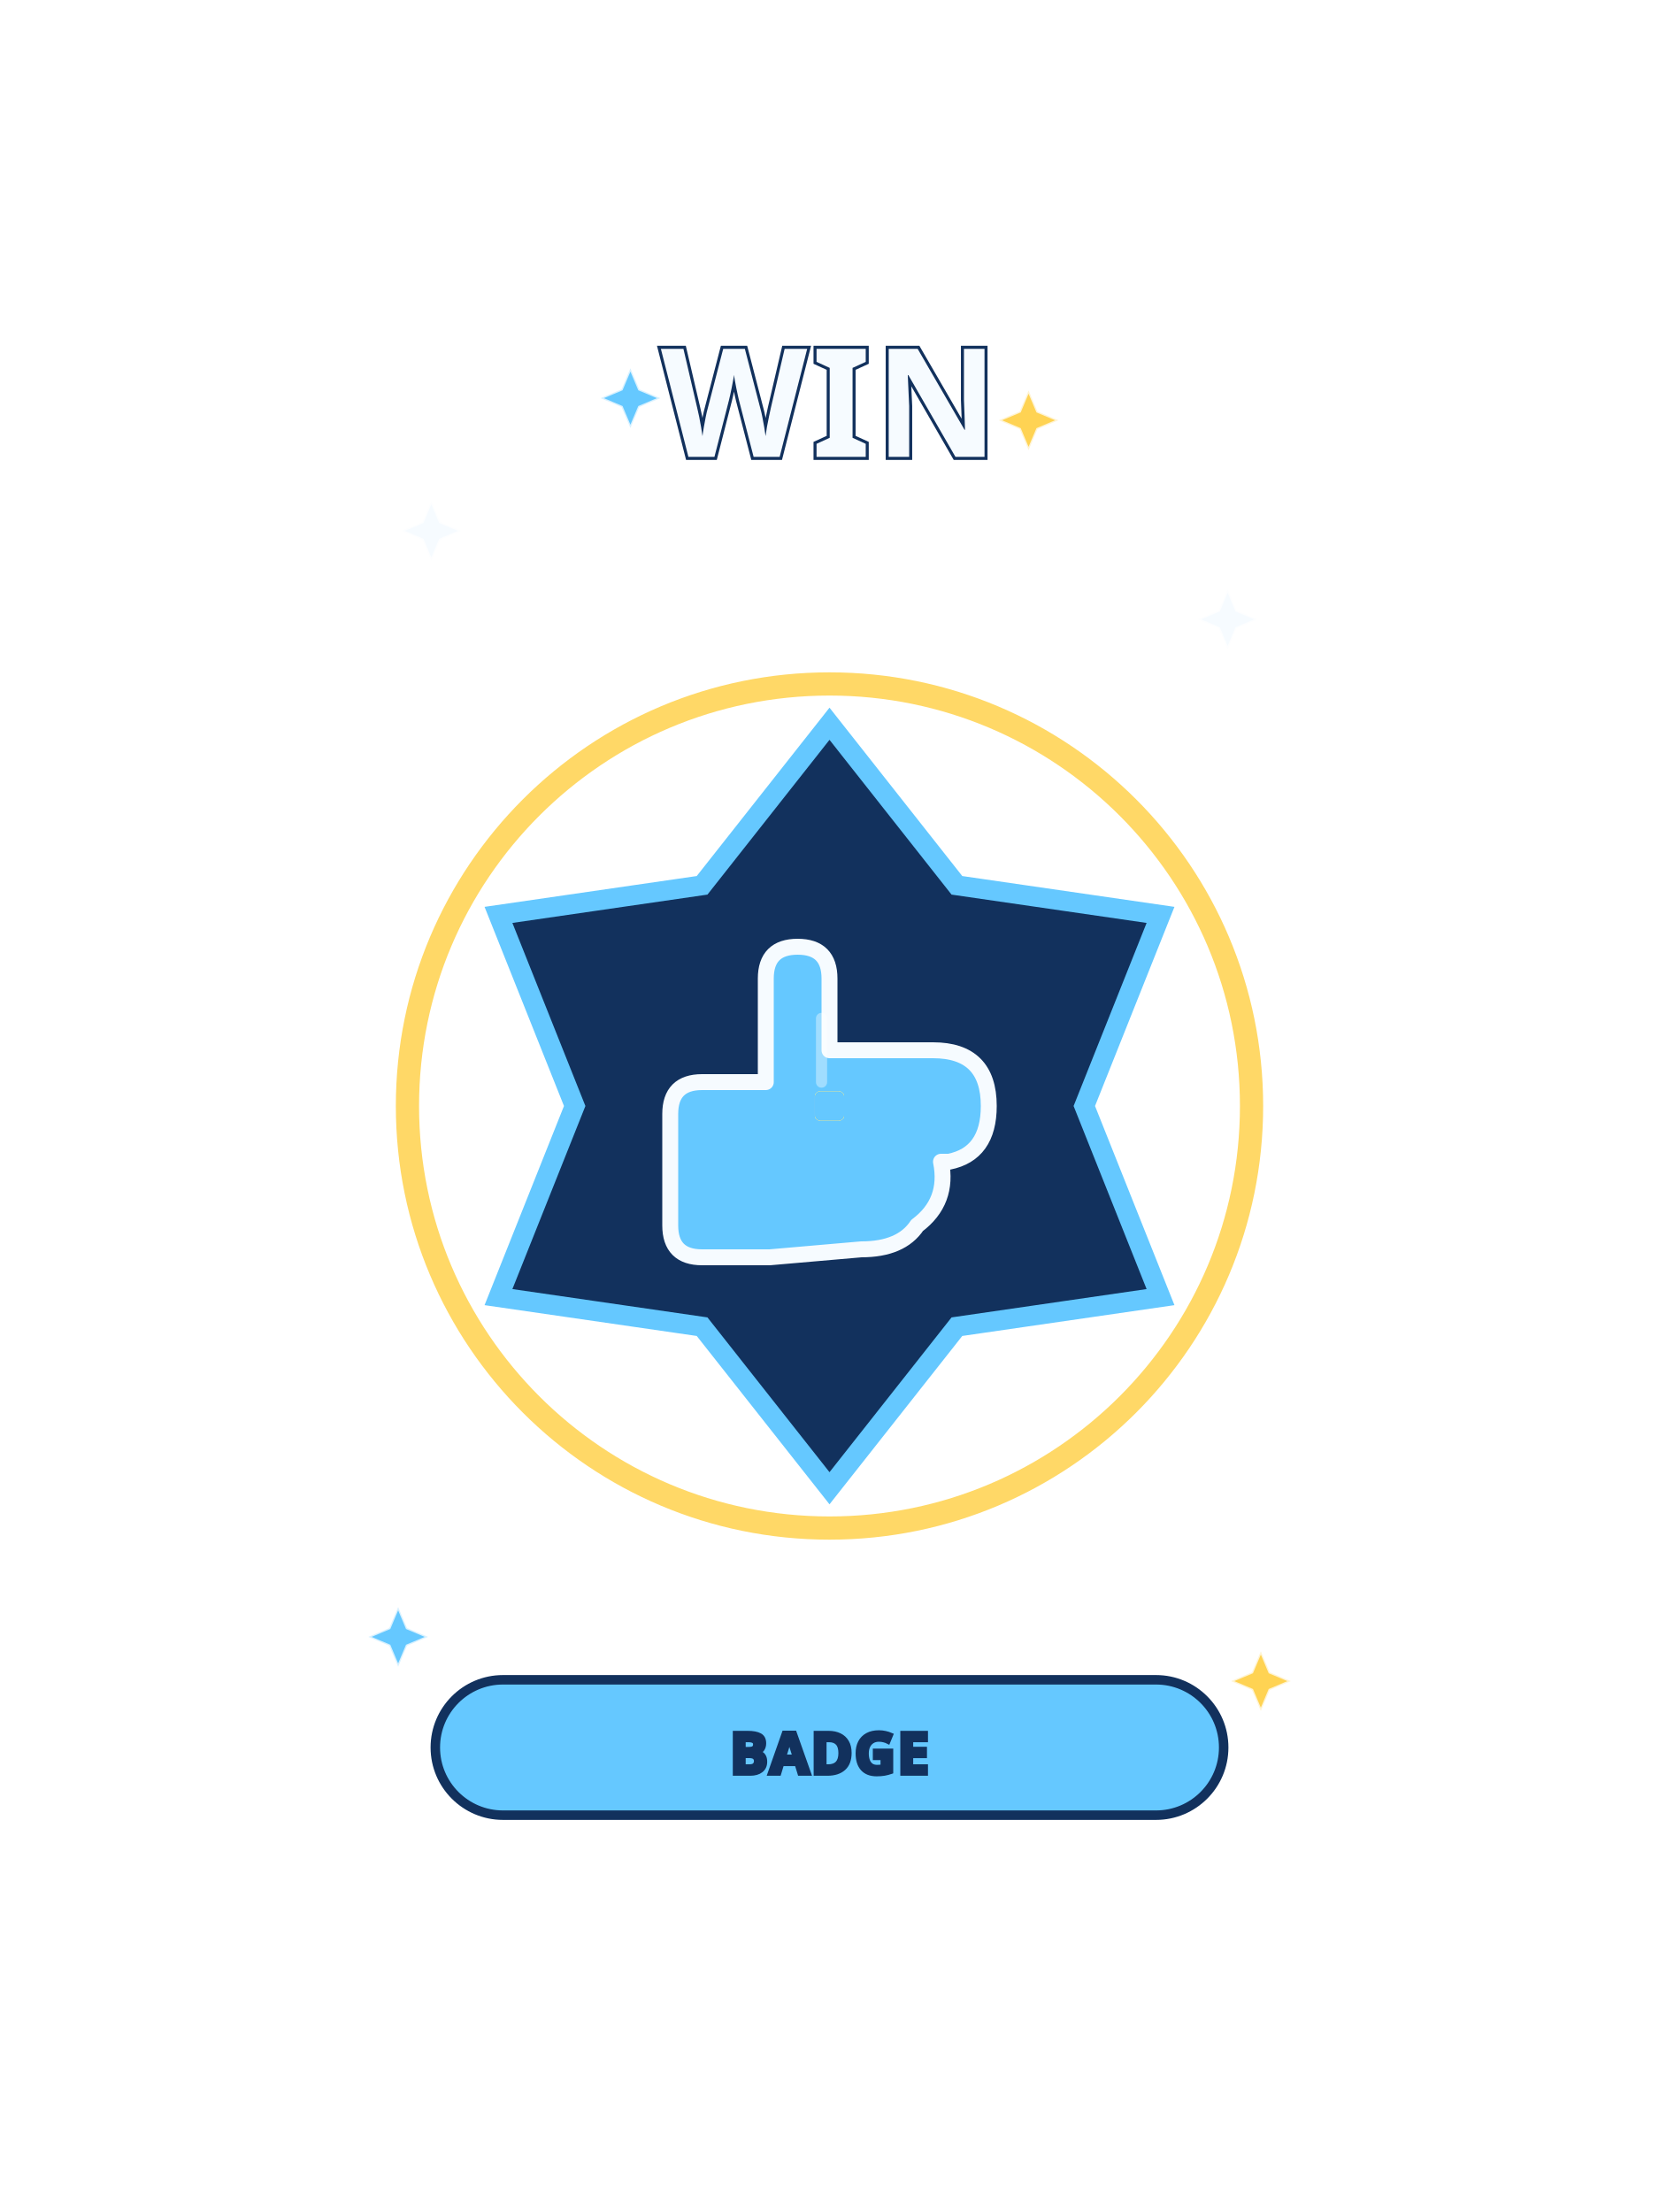
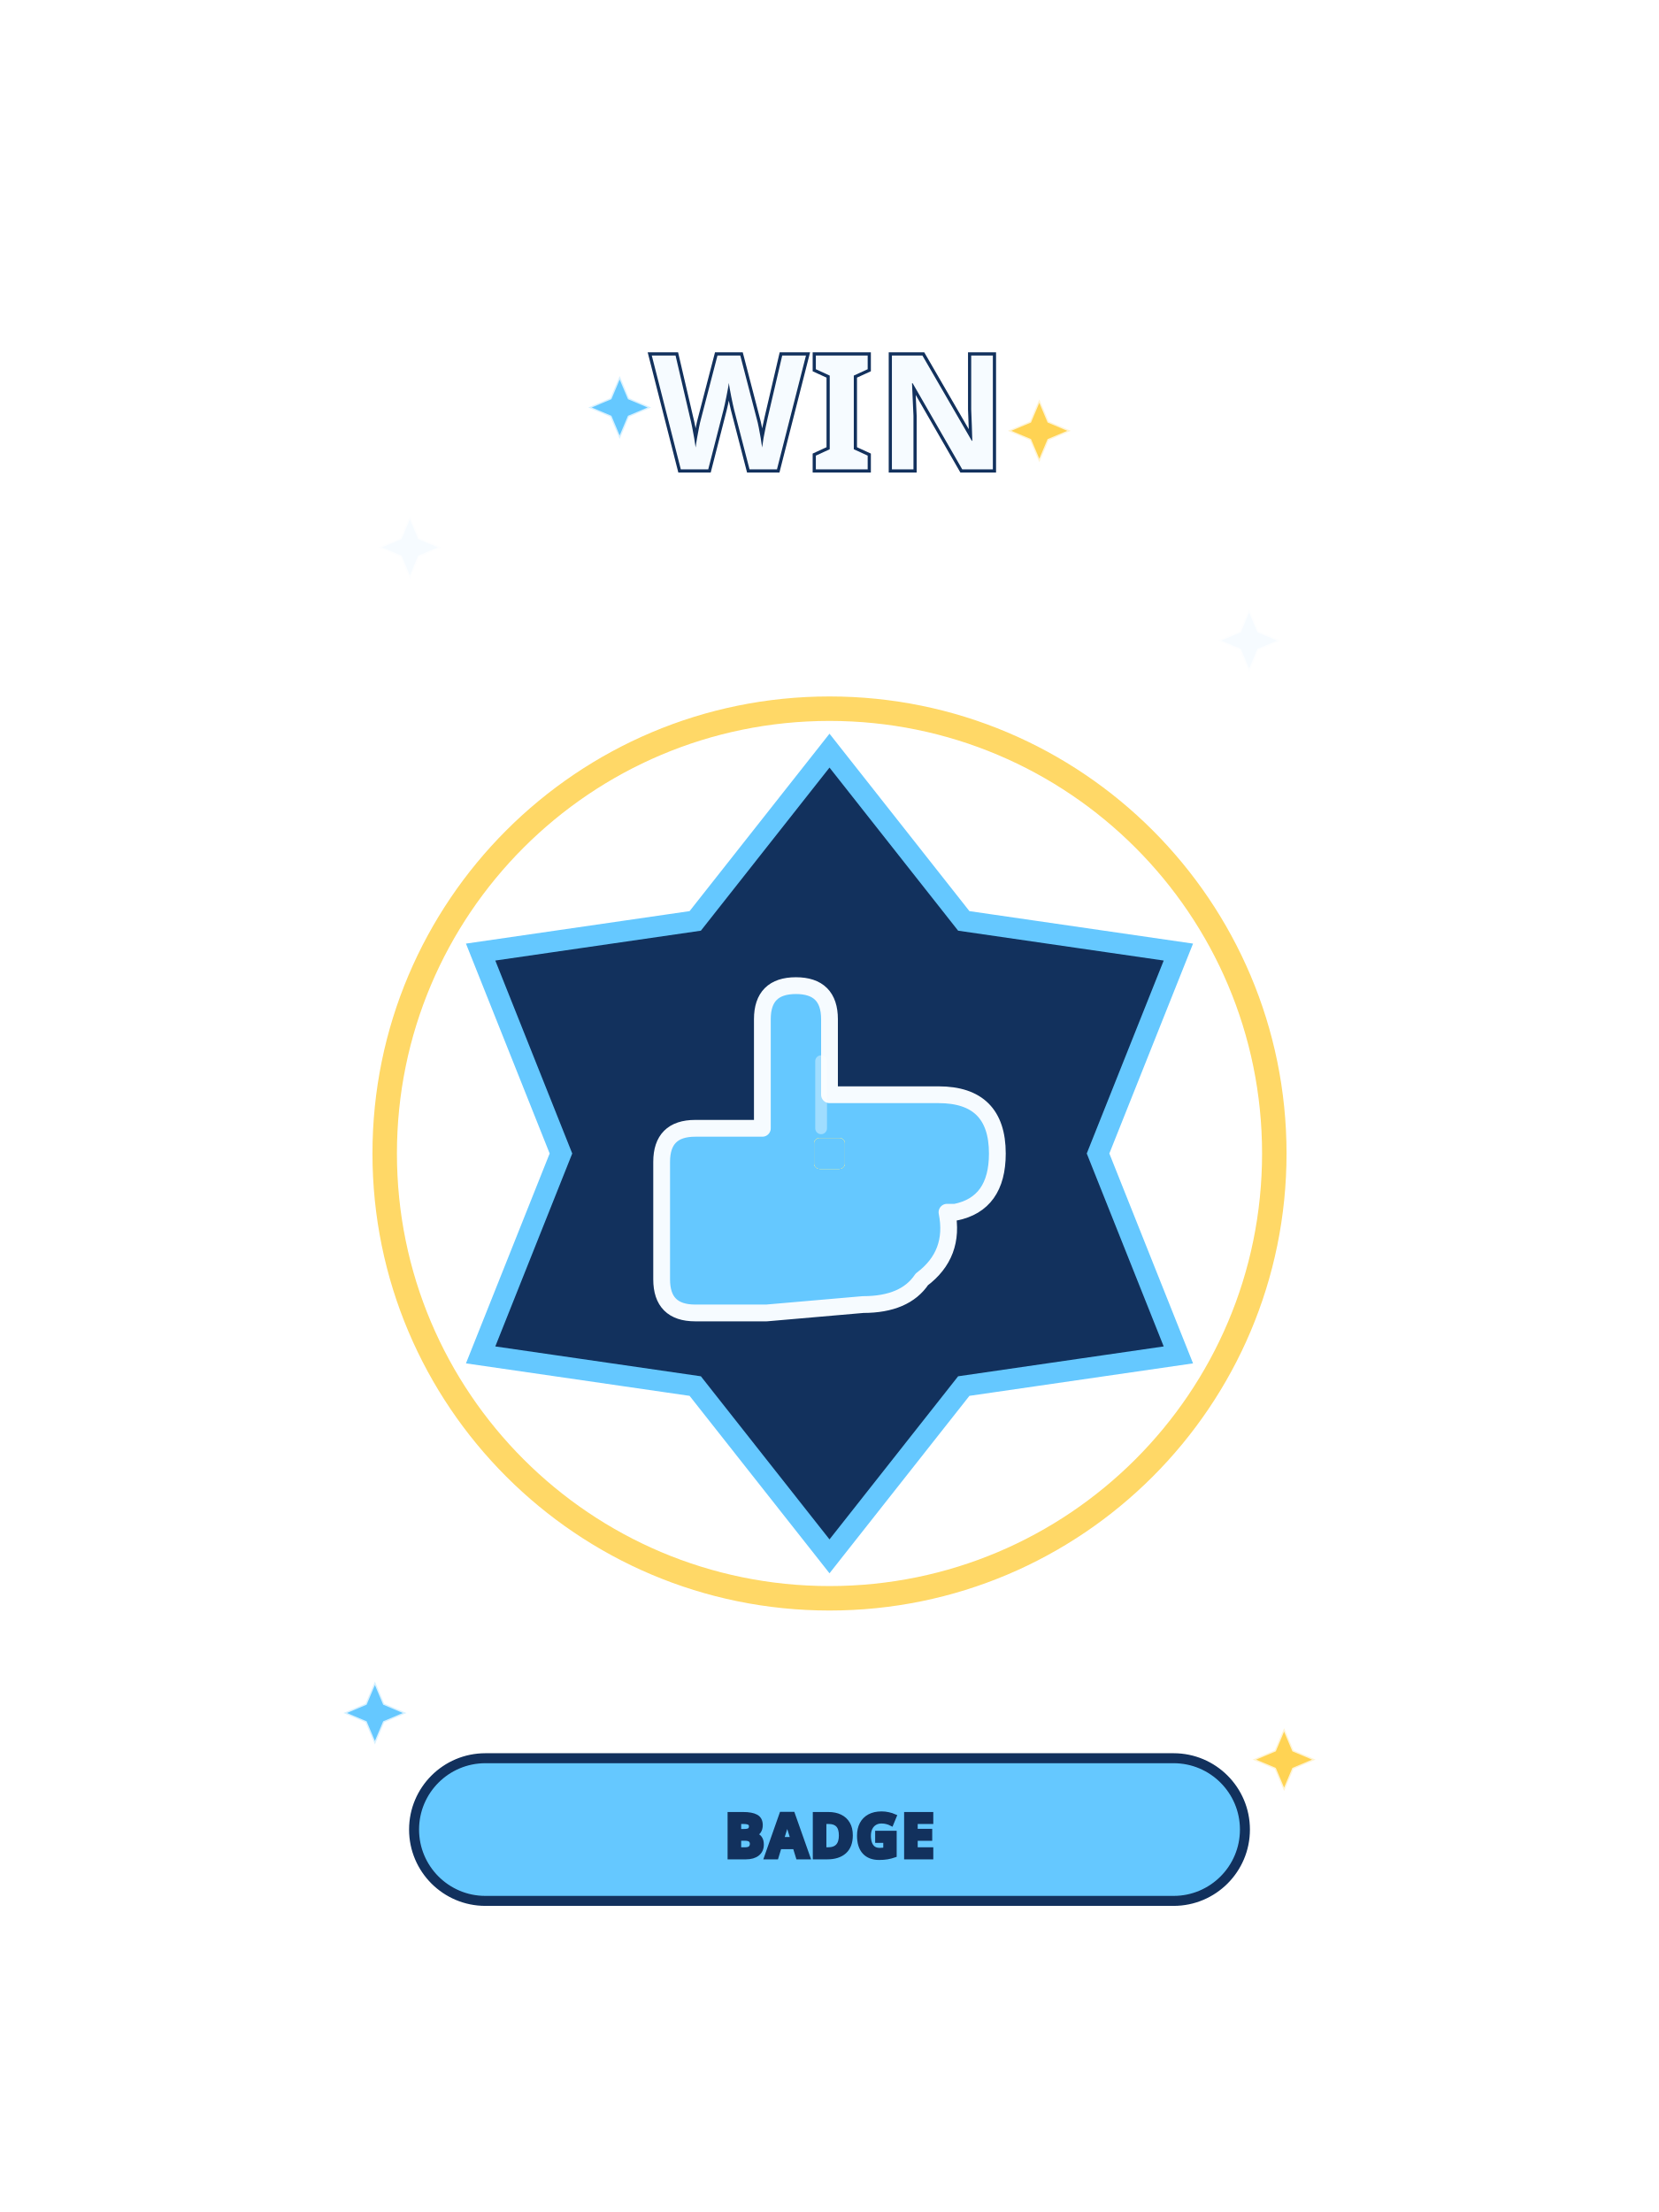
<svg xmlns="http://www.w3.org/2000/svg" width="768" height="1024" viewBox="0 0 768 1024" preserveAspectRatio="xMidYMid meet" data-wink-name="Thumbs Up Win Badge" data-wink-category="Thumbs Up" data-wink-duration="2900ms" aria-label="Thumbs Up Win Badge">
  <style>
  text {
    font-family: 'Trebuchet MS', 'Segoe UI', sans-serif;
    paint-order: stroke fill;
  }

  @keyframes wink-enter-pop {
    0%, 100% {
      opacity: 0;
      transform: translate(var(--from-x, 0px), var(--from-y, 32px)) scale(0.32) rotate(var(--from-r, -14deg));
    }
    14% { opacity: 1; }
    32% { opacity: 1; transform: translate(0px, 0px) scale(1.08) rotate(0deg); }
    64% { opacity: 1; transform: translate(0px, 0px) scale(1) rotate(0deg); }
    88% { opacity: 1; }
  }

  @keyframes wink-enter-rise {
    0%, 100% { opacity: 0; transform: translate(0px, 120px) scale(0.4); }
    18% { opacity: 1; }
    34% { opacity: 1; transform: translate(0px, -10px) scale(1.05); }
    50%, 84% { opacity: 1; transform: translate(0px, 0px) scale(1); }
  }

  @keyframes wink-enter-spin {
    0%, 100% { opacity: 0; transform: rotate(-220deg) scale(0.2); }
    18% { opacity: 1; }
    36% { opacity: 1; transform: rotate(12deg) scale(1.08); }
    54%, 86% { opacity: 1; transform: rotate(0deg) scale(1); }
  }

  @keyframes wink-hover-bob {
    0%, 100% { transform: translateY(0px) rotate(-1deg); }
    50% { transform: translateY(-14px) rotate(1.4deg); }
  }

  @keyframes wink-hover-sway {
    0%, 100% { transform: rotate(-3deg) translateY(0px); }
    50% { transform: rotate(3deg) translateY(-8px); }
+   }
+ 
+   @keyframes wink-featured-pop {
+     0%, 100% { opacity: 1; transform: translateY(0px) scale(0.78) rotate(-6deg); }
+     12% { opacity: 1; transform: translateY(-26px) scale(1.3) rotate(4deg); }
+     22% { opacity: 1; transform: translateY(10px) scale(0.95) rotate(-2deg); }
+     34%, 76% { opacity: 1; transform: translateY(0px) scale(1) rotate(0deg); }
+     88% { opacity: 1; transform: translateY(-8px) scale(1.06) rotate(0deg); }
+   }
+ 
+   @keyframes wink-featured-burst {
+     0%, 40%, 100% { opacity: 0; transform: scale(0.38); }
+     48% { opacity: 0.95; transform: scale(0.92); }
+     60% { opacity: 0.42; transform: scale(1.18); }
+     72% { opacity: 0; transform: scale(1.34); }
  }

  @keyframes wink-pulse {
    0%, 100% { transform: scale(0.96); opacity: 0.65; }
    50% { transform: scale(1.08); opacity: 1; }
  }

  @keyframes wink-impact-ring {
    0%, 46%, 100% { opacity: 0; transform: scale(0.24); }
    58% { opacity: 0.95; transform: scale(1); }
    82% { opacity: 0; transform: scale(1.38); }
  }

  @keyframes wink-burst-sprite {
    0%, 100% {
      opacity: 0;
      transform: translate(0px, 0px) scale(0.18) rotate(var(--r0, 0deg));
    }
    18% { opacity: 1; }
    60% {
      opacity: 1;
      transform: translate(var(--tx, 0px), var(--ty, 0px)) scale(1) rotate(var(--r1, 180deg));
    }
    82% {
      opacity: 1;
      transform: translate(var(--tx, 0px), var(--ty, 0px)) scale(0.92) rotate(var(--r2, 320deg));
    }
  }

  @keyframes wink-fall {
    0%, 100% {
      opacity: 0;
      transform: translate(0px, -120px) rotate(var(--r0, 0deg)) scale(0.55);
    }
    14% { opacity: 1; }
    84% { opacity: 1; }
    100% {
      opacity: 0;
      transform: translate(var(--tx, 0px), var(--ty, 620px)) rotate(var(--r1, 220deg)) scale(1);
    }
  }

  @keyframes wink-twinkle {
    0%, 100% { opacity: 0; transform: scale(0.2) rotate(0deg); }
    50% { opacity: 1; transform: scale(1) rotate(12deg); }
  }

  @keyframes wink-finale {
    0%, 54%, 100% { opacity: 0; transform: scale(0.4); }
    64% { opacity: 1; transform: scale(1.1); }
    84% { opacity: 1; transform: scale(1); }
  }

  @keyframes wink-flame {
    0%, 100% { transform: scaleY(0.82) rotate(-3deg); opacity: 0.78; }
    50% { transform: scaleY(1.12) rotate(3deg); opacity: 1; }
  }

  @keyframes wink-draw-path {
    0%, 100% {
      opacity: 0;
      stroke-dashoffset: var(--dash, 900);
    }
    16% { opacity: 1; }
    42%, 82% {
      opacity: 1;
      stroke-dashoffset: 0;
    }
  }

  @keyframes wink-count-step {
    0%, 100% { opacity: 0; transform: scale(0.28); }
    9% { opacity: 1; transform: scale(1.08); }
    18% { opacity: 1; transform: scale(1); }
    26% { opacity: 0; transform: scale(1.18); }
  }

  @keyframes fw-ambient-twinkle {
    0%, 100% {
      opacity: 0;
      transform: scale(0.24) rotate(0deg);
    }
    50% {
      opacity: 1;
      transform: scale(1) rotate(16deg);
    }
  }

  .fw-outline {
    fill: none;
    stroke-linecap: round;
    stroke-linejoin: round;
    stroke-dasharray: var(--dash-len, 1800);
    stroke-dashoffset: var(--dash-len, 1800);
    vector-effect: non-scaling-stroke;
  }

  .fw-dot-outline {
    fill: none;
    stroke-linecap: round;
    stroke-linejoin: round;
    stroke-dasharray: 1 20;
    vector-effect: non-scaling-stroke;
  }

  
    @keyframes fw-trail-a {
      0%, 8%,
      100% {
        opacity: 0;
        stroke-dashoffset: var(--trail-len, 900);
      }
      12% { opacity: 0.12; }
      29% {
        opacity: 0.94;
        stroke-dashoffset: 0;
      }
      33% {
        opacity: 0;
        stroke-dashoffset: 0;
      }
    }

    @keyframes fw-head-a {
      0%, 9%,
      100% {
        opacity: 0;
        transform: translate(0px, 0px) scale(0.18);
      }
      12% { opacity: 1; }
      29% {
        opacity: 1;
        transform: translate(var(--dx, 0px), var(--dy, 0px)) scale(1);
      }
      32% {
        opacity: 0;
        transform: translate(var(--dx, 0px), var(--dy, 0px)) scale(0.42);
      }
    }

    @keyframes fw-pause-a {
      0%, 24%,
      100% {
        opacity: 0;
        transform: scale(0.18);
      }
      28% {
        opacity: 1;
        transform: scale(0.34);
      }
      33% {
        opacity: 0;
        transform: scale(0.62);
      }
    }

    @keyframes fw-window-a {
      0%, 22%,
      100% { opacity: 0; }
      30%,
      42% { opacity: 1; }
      47% { opacity: 0; }
    }

    @keyframes fw-particle-a {
      0%, 22%,
      100% {
        opacity: 0;
        transform: translate(0px, 0px) scale(0.14);
      }
      30% {
        opacity: 1;
        transform: translate(calc(var(--tx, 0px) * 0.24), calc(var(--ty, 0px) * 0.24)) scale(0.5);
      }
      38%,
      42% {
        opacity: 1;
        transform: translate(var(--tx, 0px), var(--ty, 0px)) scale(1);
      }
      47% {
        opacity: 0;
        transform: translate(var(--tx, 0px), var(--ty, 0px)) scale(0.72);
      }
    }

    @keyframes fw-outline-a {
      0%, 22%,
      100% {
        opacity: 0;
        stroke-dashoffset: var(--dash-len, 1800);
      }
      38%,
      42% {
        opacity: 1;
        stroke-dashoffset: 0;
      }
      47% {
        opacity: 0;
        stroke-dashoffset: 0;
      }
    }

    @keyframes fw-burst-a {
      0%, 25%,
      100% {
        opacity: 0;
        transform: scale(0.16);
      }
      26% {
        opacity: 1;
        transform: scale(0.26);
      }
      38% {
        opacity: 1;
        transform: scale(1);
      }
      38% {
        opacity: 0.22;
        transform: scale(1.08);
      }
      47% {
        opacity: 0;
        transform: scale(1.18);
      }
    }

    @keyframes fw-core-a {
      0%, 29%,
      100% {
        opacity: 0;
        transform: scale(0.22);
      }
      38%,
      42% {
        opacity: 0.94;
        transform: scale(1);
      }
      47% {
        opacity: 0;
        transform: scale(1.2);
      }
    }

    @keyframes fw-sparkle-a {
      0%, 34%,
      100% {
        opacity: 0;
        transform: scale(0.24);
      }
      42%,
      42% {
        opacity: 1;
        transform: scale(1);
      }
      47% {
        opacity: 0;
        transform: scale(1.26);
      }
    }
  

    @keyframes fw-trail-b {
      0%, 24%,
      100% {
        opacity: 0;
        stroke-dashoffset: var(--trail-len, 900);
      }
      28% { opacity: 0.12; }
      45% {
        opacity: 0.94;
        stroke-dashoffset: 0;
      }
      49% {
        opacity: 0;
        stroke-dashoffset: 0;
      }
    }

    @keyframes fw-head-b {
      0%, 25%,
      100% {
        opacity: 0;
        transform: translate(0px, 0px) scale(0.18);
      }
      28% { opacity: 1; }
      45% {
        opacity: 1;
        transform: translate(var(--dx, 0px), var(--dy, 0px)) scale(1);
      }
      48% {
        opacity: 0;
        transform: translate(var(--dx, 0px), var(--dy, 0px)) scale(0.42);
      }
    }

    @keyframes fw-pause-b {
      0%, 40%,
      100% {
        opacity: 0;
        transform: scale(0.18);
      }
      44% {
        opacity: 1;
        transform: scale(0.34);
      }
      49% {
        opacity: 0;
        transform: scale(0.62);
      }
    }

    @keyframes fw-window-b {
      0%, 38%,
      100% { opacity: 0; }
      46%,
      58% { opacity: 1; }
      63% { opacity: 0; }
    }

    @keyframes fw-particle-b {
      0%, 38%,
      100% {
        opacity: 0;
        transform: translate(0px, 0px) scale(0.14);
      }
      46% {
        opacity: 1;
        transform: translate(calc(var(--tx, 0px) * 0.24), calc(var(--ty, 0px) * 0.24)) scale(0.5);
      }
      54%,
      58% {
        opacity: 1;
        transform: translate(var(--tx, 0px), var(--ty, 0px)) scale(1);
      }
      63% {
        opacity: 0;
        transform: translate(var(--tx, 0px), var(--ty, 0px)) scale(0.72);
      }
    }

    @keyframes fw-outline-b {
      0%, 38%,
      100% {
        opacity: 0;
        stroke-dashoffset: var(--dash-len, 1800);
      }
      54%,
      58% {
        opacity: 1;
        stroke-dashoffset: 0;
      }
      63% {
        opacity: 0;
        stroke-dashoffset: 0;
      }
    }

    @keyframes fw-burst-b {
      0%, 41%,
      100% {
        opacity: 0;
        transform: scale(0.16);
      }
      42% {
        opacity: 1;
        transform: scale(0.26);
      }
      54% {
        opacity: 1;
        transform: scale(1);
      }
      54% {
        opacity: 0.22;
        transform: scale(1.08);
      }
      63% {
        opacity: 0;
        transform: scale(1.18);
      }
    }

    @keyframes fw-core-b {
      0%, 45%,
      100% {
        opacity: 0;
        transform: scale(0.22);
      }
      54%,
      58% {
        opacity: 0.94;
        transform: scale(1);
      }
      63% {
        opacity: 0;
        transform: scale(1.2);
      }
    }

    @keyframes fw-sparkle-b {
      0%, 50%,
      100% {
        opacity: 0;
        transform: scale(0.24);
      }
      58%,
      58% {
        opacity: 1;
        transform: scale(1);
      }
      63% {
        opacity: 0;
        transform: scale(1.26);
      }
    }
  

    @keyframes fw-trail-c {
      0%, 40%,
      100% {
        opacity: 0;
        stroke-dashoffset: var(--trail-len, 900);
      }
      44% { opacity: 0.12; }
      61% {
        opacity: 0.94;
        stroke-dashoffset: 0;
      }
      65% {
        opacity: 0;
        stroke-dashoffset: 0;
      }
    }

    @keyframes fw-head-c {
      0%, 41%,
      100% {
        opacity: 0;
        transform: translate(0px, 0px) scale(0.18);
      }
      44% { opacity: 1; }
      61% {
        opacity: 1;
        transform: translate(var(--dx, 0px), var(--dy, 0px)) scale(1);
      }
      64% {
        opacity: 0;
        transform: translate(var(--dx, 0px), var(--dy, 0px)) scale(0.42);
      }
    }

    @keyframes fw-pause-c {
      0%, 56%,
      100% {
        opacity: 0;
        transform: scale(0.18);
      }
      60% {
        opacity: 1;
        transform: scale(0.34);
      }
      65% {
        opacity: 0;
        transform: scale(0.62);
      }
    }

    @keyframes fw-window-c {
      0%, 54%,
      100% { opacity: 0; }
      62%,
      74% { opacity: 1; }
      79% { opacity: 0; }
    }

    @keyframes fw-particle-c {
      0%, 54%,
      100% {
        opacity: 0;
        transform: translate(0px, 0px) scale(0.14);
      }
      62% {
        opacity: 1;
        transform: translate(calc(var(--tx, 0px) * 0.24), calc(var(--ty, 0px) * 0.24)) scale(0.5);
      }
      70%,
      74% {
        opacity: 1;
        transform: translate(var(--tx, 0px), var(--ty, 0px)) scale(1);
      }
      79% {
        opacity: 0;
        transform: translate(var(--tx, 0px), var(--ty, 0px)) scale(0.72);
      }
    }

    @keyframes fw-outline-c {
      0%, 54%,
      100% {
        opacity: 0;
        stroke-dashoffset: var(--dash-len, 1800);
      }
      70%,
      74% {
        opacity: 1;
        stroke-dashoffset: 0;
      }
      79% {
        opacity: 0;
        stroke-dashoffset: 0;
      }
    }

    @keyframes fw-burst-c {
      0%, 57%,
      100% {
        opacity: 0;
        transform: scale(0.16);
      }
      58% {
        opacity: 1;
        transform: scale(0.26);
      }
      70% {
        opacity: 1;
        transform: scale(1);
      }
      70% {
        opacity: 0.22;
        transform: scale(1.08);
      }
      79% {
        opacity: 0;
        transform: scale(1.18);
      }
    }

    @keyframes fw-core-c {
      0%, 61%,
      100% {
        opacity: 0;
        transform: scale(0.22);
      }
      70%,
      74% {
        opacity: 0.94;
        transform: scale(1);
      }
      79% {
        opacity: 0;
        transform: scale(1.2);
      }
    }

    @keyframes fw-sparkle-c {
      0%, 66%,
      100% {
        opacity: 0;
        transform: scale(0.24);
      }
      74%,
      74% {
        opacity: 1;
        transform: scale(1);
      }
      79% {
        opacity: 0;
        transform: scale(1.26);
      }
    }
  

    @keyframes fw-trail-d {
      0%, 56%,
      100% {
        opacity: 0;
        stroke-dashoffset: var(--trail-len, 900);
      }
      60% { opacity: 0.12; }
      77% {
        opacity: 0.94;
        stroke-dashoffset: 0;
      }
      81% {
        opacity: 0;
        stroke-dashoffset: 0;
      }
    }

    @keyframes fw-head-d {
      0%, 57%,
      100% {
        opacity: 0;
        transform: translate(0px, 0px) scale(0.18);
      }
      60% { opacity: 1; }
      77% {
        opacity: 1;
        transform: translate(var(--dx, 0px), var(--dy, 0px)) scale(1);
      }
      80% {
        opacity: 0;
        transform: translate(var(--dx, 0px), var(--dy, 0px)) scale(0.42);
      }
    }

    @keyframes fw-pause-d {
      0%, 72%,
      100% {
        opacity: 0;
        transform: scale(0.18);
      }
      76% {
        opacity: 1;
        transform: scale(0.34);
      }
      81% {
        opacity: 0;
        transform: scale(0.62);
      }
    }

    @keyframes fw-window-d {
      0%, 70%,
      100% { opacity: 0; }
      78%,
      90% { opacity: 1; }
      95% { opacity: 0; }
    }

    @keyframes fw-particle-d {
      0%, 70%,
      100% {
        opacity: 0;
        transform: translate(0px, 0px) scale(0.14);
      }
      78% {
        opacity: 1;
        transform: translate(calc(var(--tx, 0px) * 0.24), calc(var(--ty, 0px) * 0.24)) scale(0.5);
      }
      86%,
      90% {
        opacity: 1;
        transform: translate(var(--tx, 0px), var(--ty, 0px)) scale(1);
      }
      95% {
        opacity: 0;
        transform: translate(var(--tx, 0px), var(--ty, 0px)) scale(0.72);
      }
    }

    @keyframes fw-outline-d {
      0%, 70%,
      100% {
        opacity: 0;
        stroke-dashoffset: var(--dash-len, 1800);
      }
      86%,
      90% {
        opacity: 1;
        stroke-dashoffset: 0;
      }
      95% {
        opacity: 0;
        stroke-dashoffset: 0;
      }
    }

    @keyframes fw-burst-d {
      0%, 73%,
      100% {
        opacity: 0;
        transform: scale(0.16);
      }
      74% {
        opacity: 1;
        transform: scale(0.26);
      }
      86% {
        opacity: 1;
        transform: scale(1);
      }
      86% {
        opacity: 0.22;
        transform: scale(1.08);
      }
      95% {
        opacity: 0;
        transform: scale(1.18);
      }
    }

    @keyframes fw-core-d {
      0%, 77%,
      100% {
        opacity: 0;
        transform: scale(0.22);
      }
      86%,
      90% {
        opacity: 0.94;
        transform: scale(1);
      }
      95% {
        opacity: 0;
        transform: scale(1.2);
      }
    }

    @keyframes fw-sparkle-d {
      0%, 82%,
      100% {
        opacity: 0;
        transform: scale(0.24);
      }
      90%,
      90% {
        opacity: 1;
        transform: scale(1);
      }
      95% {
        opacity: 0;
        transform: scale(1.26);
      }
    }
  

    @keyframes fw-trail-single {
      0%, 14%,
      100% {
        opacity: 0;
        stroke-dashoffset: var(--trail-len, 900);
      }
      18% { opacity: 0.12; }
      35% {
        opacity: 0.94;
        stroke-dashoffset: 0;
      }
      39% {
        opacity: 0;
        stroke-dashoffset: 0;
      }
    }

    @keyframes fw-head-single {
      0%, 15%,
      100% {
        opacity: 0;
        transform: translate(0px, 0px) scale(0.18);
      }
      18% { opacity: 1; }
      35% {
        opacity: 1;
        transform: translate(var(--dx, 0px), var(--dy, 0px)) scale(1);
      }
      38% {
        opacity: 0;
        transform: translate(var(--dx, 0px), var(--dy, 0px)) scale(0.42);
      }
    }

    @keyframes fw-pause-single {
      0%, 30%,
      100% {
        opacity: 0;
        transform: scale(0.18);
      }
      34% {
        opacity: 1;
        transform: scale(0.34);
      }
      39% {
        opacity: 0;
        transform: scale(0.62);
      }
    }

    @keyframes fw-window-single {
      0%, 28%,
      100% { opacity: 0; }
      36%,
      72% { opacity: 1; }
      88% { opacity: 0; }
    }

    @keyframes fw-particle-single {
      0%, 28%,
      100% {
        opacity: 0;
        transform: translate(0px, 0px) scale(0.14);
      }
      36% {
        opacity: 1;
        transform: translate(calc(var(--tx, 0px) * 0.24), calc(var(--ty, 0px) * 0.24)) scale(0.5);
      }
      48%,
      72% {
        opacity: 1;
        transform: translate(var(--tx, 0px), var(--ty, 0px)) scale(1);
      }
      88% {
        opacity: 0;
        transform: translate(var(--tx, 0px), var(--ty, 0px)) scale(0.72);
      }
    }

    @keyframes fw-outline-single {
      0%, 28%,
      100% {
        opacity: 0;
        stroke-dashoffset: var(--dash-len, 1800);
      }
      48%,
      72% {
        opacity: 1;
        stroke-dashoffset: 0;
      }
      88% {
        opacity: 0;
        stroke-dashoffset: 0;
      }
    }

    @keyframes fw-burst-single {
      0%, 31%,
      100% {
        opacity: 0;
        transform: scale(0.16);
      }
      32% {
        opacity: 1;
        transform: scale(0.26);
      }
      48% {
        opacity: 1;
        transform: scale(1);
      }
      68% {
        opacity: 0.22;
        transform: scale(1.08);
      }
      88% {
        opacity: 0;
        transform: scale(1.18);
      }
    }

    @keyframes fw-core-single {
      0%, 35%,
      100% {
        opacity: 0;
        transform: scale(0.22);
      }
      48%,
      72% {
        opacity: 0.94;
        transform: scale(1);
      }
      88% {
        opacity: 0;
        transform: scale(1.2);
      }
    }

    @keyframes fw-sparkle-single {
      0%, 44%,
      100% {
        opacity: 0;
        transform: scale(0.24);
      }
      52%,
      72% {
        opacity: 1;
        transform: scale(1);
      }
      88% {
        opacity: 0;
        transform: scale(1.26);
      }
    }
  
</style>
-   <text x="384" y="184.32" text-anchor="middle" dominant-baseline="central" font-size="70.042" font-weight="900" fill="#f6fbff" stroke="#12315d" stroke-width="2.802" letter-spacing="2.101">WIN</text>
-   <g style="transform-origin:384px 512px; animation:wink-enter-pop 2.9s cubic-bezier(0.2,0.88,0.24,1) infinite;">
-     <polygon points="384,335.05 442.98,409.84 537.24,423.53 501.96,512 537.24,600.47 442.98,614.16 384,688.95 325.02,614.16 230.76,600.47 266.04,512 230.76,423.53 325.02,409.84" fill="#12315d" stroke="#65c8ff" stroke-width="9.216" />
-     <g>
-       <path d="M 356.352 582.042 L 325.018 582.042 Q 310.272 582.042, 310.272 567.296 L 310.272 515.686 Q 310.272 500.941, 325.018 500.941 L 354.509 500.941 L 354.509 453.018 Q 354.509 438.272, 369.254 438.272 Q 384 438.272, 384 453.018 L 384 486.195 L 431.923 486.195 Q 457.728 486.195, 457.728 512 Q 457.728 534.118, 439.296 537.805 L 435.61 537.805 Q 439.296 556.237, 424.55 567.296 Q 417.178 578.355, 398.746 578.355 L 356.352 582.042 Z" fill="#65c8ff" stroke="#f6fbff" stroke-width="7.373" stroke-linejoin="round" />
-       <path d="M 380.314 471.45 L 380.314 500.941" fill="none" stroke="rgba(255,255,255,0.38)" stroke-width="5.161" stroke-linecap="round" />
-     </g>
-   </g>
-   <circle cx="384" cy="512" r="195.379" fill="none" stroke="#ffd353" stroke-width="10.75" opacity="0.88" style="transform-origin:384px 512px; animation:wink-impact-ring 2.9s ease-out infinite;" />
-   <g style="transform-origin:199.68px 245.76px; animation:wink-twinkle 1.4s ease-in-out infinite; animation-delay:0s;">
-     <polygon points="199.68,231.94 203.78,241.66 213.5,245.76 203.78,249.86 199.68,259.58 195.58,249.86 185.86,245.76 195.58,241.66" fill="#f6fbff" stroke="rgba(255,255,255,0.75)" stroke-width="1.2" />
-   </g>
-   <g style="transform-origin:291.84px 184.32px; animation:wink-twinkle 1.4s ease-in-out infinite; animation-delay:0.17s;">
-     <polygon points="291.84,170.5 295.94,180.22 305.66,184.32 295.94,188.42 291.84,198.14 287.74,188.42 278.02,184.32 287.74,180.22" fill="#65c8ff" stroke="rgba(255,255,255,0.75)" stroke-width="1.2" />
-   </g>
-   <g style="transform-origin:476.16px 194.56px; animation:wink-twinkle 1.4s ease-in-out infinite; animation-delay:0.34s;">
-     <polygon points="476.16,180.74 480.26,190.46 489.98,194.56 480.26,198.66 476.16,208.38 472.06,198.66 462.34,194.56 472.06,190.46" fill="#ffd353" stroke="rgba(255,255,255,0.75)" stroke-width="1.2" />
-   </g>
-   <g style="transform-origin:568.32px 286.72px; animation:wink-twinkle 1.4s ease-in-out infinite; animation-delay:0.51s;">
-     <polygon points="568.32,272.9 572.42,282.62 582.14,286.72 572.42,290.82 568.32,300.54 564.22,290.82 554.5,286.72 564.22,282.62" fill="#f6fbff" stroke="rgba(255,255,255,0.75)" stroke-width="1.2" />
-   </g>
-   <g style="transform-origin:184.32px 757.76px; animation:wink-twinkle 1.4s ease-in-out infinite; animation-delay:0.68s;">
-     <polygon points="184.32,743.94 188.42,753.66 198.14,757.76 188.42,761.86 184.32,771.58 180.22,761.86 170.5,757.76 180.22,753.66" fill="#65c8ff" stroke="rgba(255,255,255,0.75)" stroke-width="1.2" />
-   </g>
-   <g style="transform-origin:583.68px 778.24px; animation:wink-twinkle 1.4s ease-in-out infinite; animation-delay:0.85s;">
-     <polygon points="583.68,764.42 587.78,774.14 597.5,778.24 587.78,782.34 583.68,792.06 579.58,782.34 569.86,778.24 579.58,774.14" fill="#ffd353" stroke="rgba(255,255,255,0.75)" stroke-width="1.2" />
-   </g>
-   <g style="transform-origin:384px 512px; --tx:0px; --ty:-199.68px; --r0:-90deg; --r1:30deg; --r2:130deg; animation:wink-burst-sprite 2.9s cubic-bezier(0.2,0.9,0.24,1) infinite; animation-delay:0s;">
-     <rect x="377.24" y="505.24" width="13.519" height="13.519" rx="2.458" fill="#ffd353" />
-   </g>
-   <g style="transform-origin:384px 512px; --tx:86.64px; --ty:-179.91px; --r0:-64.286deg; --r1:55.714deg; --r2:155.714deg; animation:wink-burst-sprite 2.9s cubic-bezier(0.2,0.9,0.24,1) infinite; animation-delay:0.03s;">
-     <rect x="377.24" y="505.24" width="13.519" height="13.519" rx="2.458" fill="#65c8ff" />
-   </g>
-   <g style="transform-origin:384px 512px; --tx:156.12px; --ty:-124.5px; --r0:-38.571deg; --r1:81.429deg; --r2:181.429deg; animation:wink-burst-sprite 2.9s cubic-bezier(0.2,0.9,0.24,1) infinite; animation-delay:0.06s;">
-     <rect x="377.24" y="505.24" width="13.519" height="13.519" rx="2.458" fill="#7cffcf" />
-   </g>
-   <g style="transform-origin:384px 512px; --tx:194.67px; --ty:-44.43px; --r0:-12.857deg; --r1:107.143deg; --r2:207.143deg; animation:wink-burst-sprite 2.9s cubic-bezier(0.2,0.9,0.24,1) infinite; animation-delay:0.09s;">
-     <rect x="377.24" y="505.24" width="13.519" height="13.519" rx="2.458" fill="#f6fbff" />
-   </g>
-   <g style="transform-origin:384px 512px; --tx:194.67px; --ty:44.43px; --r0:12.857deg; --r1:132.857deg; --r2:232.857deg; animation:wink-burst-sprite 2.9s cubic-bezier(0.2,0.9,0.24,1) infinite; animation-delay:0.12s;">
-     <rect x="377.24" y="505.24" width="13.519" height="13.519" rx="2.458" fill="#ffd353" />
-   </g>
-   <g style="transform-origin:384px 512px; --tx:156.12px; --ty:124.5px; --r0:38.571deg; --r1:158.571deg; --r2:258.571deg; animation:wink-burst-sprite 2.9s cubic-bezier(0.2,0.9,0.24,1) infinite; animation-delay:0.15s;">
-     <rect x="377.24" y="505.24" width="13.519" height="13.519" rx="2.458" fill="#65c8ff" />
-   </g>
-   <g style="transform-origin:384px 512px; --tx:86.64px; --ty:179.91px; --r0:64.286deg; --r1:184.286deg; --r2:284.286deg; animation:wink-burst-sprite 2.9s cubic-bezier(0.2,0.9,0.24,1) infinite; animation-delay:0.18s;">
-     <rect x="377.24" y="505.24" width="13.519" height="13.519" rx="2.458" fill="#7cffcf" />
-   </g>
-   <g style="transform-origin:384px 512px; --tx:0px; --ty:199.68px; --r0:90deg; --r1:210deg; --r2:310deg; animation:wink-burst-sprite 2.9s cubic-bezier(0.2,0.9,0.24,1) infinite; animation-delay:0.21s;">
-     <rect x="377.24" y="505.24" width="13.519" height="13.519" rx="2.458" fill="#f6fbff" />
-   </g>
-   <g style="transform-origin:384px 512px; --tx:-86.64px; --ty:179.91px; --r0:115.714deg; --r1:235.714deg; --r2:335.714deg; animation:wink-burst-sprite 2.9s cubic-bezier(0.2,0.9,0.24,1) infinite; animation-delay:0.24s;">
-     <rect x="377.24" y="505.24" width="13.519" height="13.519" rx="2.458" fill="#ffd353" />
-   </g>
-   <g style="transform-origin:384px 512px; --tx:-156.12px; --ty:124.5px; --r0:141.429deg; --r1:261.429deg; --r2:361.429deg; animation:wink-burst-sprite 2.9s cubic-bezier(0.2,0.9,0.24,1) infinite; animation-delay:0.27s;">
-     <rect x="377.24" y="505.24" width="13.519" height="13.519" rx="2.458" fill="#65c8ff" />
-   </g>
-   <g style="transform-origin:384px 512px; --tx:-194.67px; --ty:44.43px; --r0:167.143deg; --r1:287.143deg; --r2:387.143deg; animation:wink-burst-sprite 2.9s cubic-bezier(0.2,0.9,0.24,1) infinite; animation-delay:0.3s;">
-     <rect x="377.24" y="505.24" width="13.519" height="13.519" rx="2.458" fill="#7cffcf" />
-   </g>
-   <g style="transform-origin:384px 512px; --tx:-194.67px; --ty:-44.43px; --r0:192.857deg; --r1:312.857deg; --r2:412.857deg; animation:wink-burst-sprite 2.9s cubic-bezier(0.2,0.9,0.24,1) infinite; animation-delay:0.33s;">
-     <rect x="377.24" y="505.24" width="13.519" height="13.519" rx="2.458" fill="#f6fbff" />
-   </g>
-   <g style="transform-origin:384px 512px; --tx:-156.12px; --ty:-124.5px; --r0:218.571deg; --r1:338.571deg; --r2:438.571deg; animation:wink-burst-sprite 2.9s cubic-bezier(0.2,0.9,0.24,1) infinite; animation-delay:0.36s;">
-     <rect x="377.24" y="505.24" width="13.519" height="13.519" rx="2.458" fill="#ffd353" />
-   </g>
-   <g style="transform-origin:384px 512px; --tx:-86.64px; --ty:-179.91px; --r0:244.286deg; --r1:364.286deg; --r2:464.286deg; animation:wink-burst-sprite 2.9s cubic-bezier(0.2,0.9,0.24,1) infinite; animation-delay:0.39s;">
-     <rect x="377.24" y="505.24" width="13.519" height="13.519" rx="2.458" fill="#65c8ff" />
-   </g>
-   <g style="transform-origin:384px 808.96px; animation:wink-finale 2.9s ease-out infinite;">
-     <g>
-       <rect x="201.523" y="777.626" width="364.954" height="62.669" rx="31.334" fill="#65c8ff" stroke="#12315d" stroke-width="4.387" />
-       <text x="384" y="810.84" text-anchor="middle" dominant-baseline="central" font-size="26.321" font-weight="900" fill="#12315d" stroke="#12315d" stroke-width="2" letter-spacing="0.79">BADGE</text>
+   <g id="content" transform="translate(384 512) scale(1.053915) translate(-384 -491.1408)">
+     <text x="384" y="184.32" text-anchor="middle" dominant-baseline="central" font-size="70.042" font-weight="900" fill="#f6fbff" stroke="#12315d" stroke-width="2.802" letter-spacing="2.101">WIN</text>
+     <g style="transform-origin:384px 512px; animation:wink-enter-pop 2.9s cubic-bezier(0.2,0.88,0.24,1) infinite;">
+       <polygon points="384,335.05 442.98,409.84 537.24,423.53 501.96,512 537.24,600.47 442.98,614.16 384,688.95 325.02,614.16 230.76,600.47 266.04,512 230.76,423.53 325.02,409.84" fill="#12315d" stroke="#65c8ff" stroke-width="9.216" />
+       <g>
+         <path d="M 356.352 582.042 L 325.018 582.042 Q 310.272 582.042, 310.272 567.296 L 310.272 515.686 Q 310.272 500.941, 325.018 500.941 L 354.509 500.941 L 354.509 453.018 Q 354.509 438.272, 369.254 438.272 Q 384 438.272, 384 453.018 L 384 486.195 L 431.923 486.195 Q 457.728 486.195, 457.728 512 Q 457.728 534.118, 439.296 537.805 L 435.61 537.805 Q 439.296 556.237, 424.55 567.296 Q 417.178 578.355, 398.746 578.355 L 356.352 582.042 Z" fill="#65c8ff" stroke="#f6fbff" stroke-width="7.373" stroke-linejoin="round" />
+         <path d="M 380.314 471.45 L 380.314 500.941" fill="none" stroke="rgba(255,255,255,0.38)" stroke-width="5.161" stroke-linecap="round" />
+       </g>
+     </g>
+     <circle cx="384" cy="512" r="195.379" fill="none" stroke="#ffd353" stroke-width="10.75" opacity="0.88" style="transform-origin:384px 512px; animation:wink-impact-ring 2.9s ease-out infinite;" />
+     <g style="transform-origin:199.68px 245.76px; animation:wink-twinkle 1.4s ease-in-out infinite; animation-delay:0s;">
+       <polygon points="199.68,231.94 203.78,241.66 213.5,245.76 203.78,249.86 199.68,259.58 195.58,249.86 185.86,245.76 195.58,241.66" fill="#f6fbff" stroke="rgba(255,255,255,0.75)" stroke-width="1.2" />
+     </g>
+     <g style="transform-origin:291.84px 184.32px; animation:wink-twinkle 1.4s ease-in-out infinite; animation-delay:0.17s;">
+       <polygon points="291.84,170.5 295.94,180.22 305.66,184.32 295.94,188.42 291.84,198.14 287.74,188.42 278.02,184.32 287.74,180.22" fill="#65c8ff" stroke="rgba(255,255,255,0.75)" stroke-width="1.2" />
+     </g>
+     <g style="transform-origin:476.16px 194.56px; animation:wink-twinkle 1.4s ease-in-out infinite; animation-delay:0.34s;">
+       <polygon points="476.16,180.74 480.26,190.46 489.98,194.56 480.26,198.66 476.16,208.38 472.06,198.66 462.34,194.56 472.06,190.46" fill="#ffd353" stroke="rgba(255,255,255,0.75)" stroke-width="1.2" />
+     </g>
+     <g style="transform-origin:568.32px 286.72px; animation:wink-twinkle 1.4s ease-in-out infinite; animation-delay:0.51s;">
+       <polygon points="568.32,272.9 572.42,282.62 582.14,286.72 572.42,290.82 568.32,300.54 564.22,290.82 554.5,286.72 564.22,282.62" fill="#f6fbff" stroke="rgba(255,255,255,0.75)" stroke-width="1.2" />
+     </g>
+     <g style="transform-origin:184.32px 757.76px; animation:wink-twinkle 1.4s ease-in-out infinite; animation-delay:0.68s;">
+       <polygon points="184.32,743.94 188.42,753.66 198.14,757.76 188.42,761.86 184.32,771.58 180.22,761.86 170.5,757.76 180.22,753.66" fill="#65c8ff" stroke="rgba(255,255,255,0.75)" stroke-width="1.2" />
+     </g>
+     <g style="transform-origin:583.68px 778.24px; animation:wink-twinkle 1.4s ease-in-out infinite; animation-delay:0.85s;">
+       <polygon points="583.68,764.42 587.78,774.14 597.5,778.24 587.78,782.34 583.68,792.06 579.58,782.34 569.86,778.24 579.58,774.14" fill="#ffd353" stroke="rgba(255,255,255,0.75)" stroke-width="1.2" />
+     </g>
+     <g style="transform-origin:384px 512px; --tx:0px; --ty:-199.68px; --r0:-90deg; --r1:30deg; --r2:130deg; animation:wink-burst-sprite 2.9s cubic-bezier(0.2,0.9,0.24,1) infinite; animation-delay:0s;">
+       <rect x="377.24" y="505.24" width="13.519" height="13.519" rx="2.458" fill="#ffd353" />
+     </g>
+     <g style="transform-origin:384px 512px; --tx:86.64px; --ty:-179.91px; --r0:-64.286deg; --r1:55.714deg; --r2:155.714deg; animation:wink-burst-sprite 2.9s cubic-bezier(0.2,0.9,0.24,1) infinite; animation-delay:0.03s;">
+       <rect x="377.24" y="505.24" width="13.519" height="13.519" rx="2.458" fill="#65c8ff" />
+     </g>
+     <g style="transform-origin:384px 512px; --tx:156.12px; --ty:-124.5px; --r0:-38.571deg; --r1:81.429deg; --r2:181.429deg; animation:wink-burst-sprite 2.9s cubic-bezier(0.2,0.9,0.24,1) infinite; animation-delay:0.06s;">
+       <rect x="377.24" y="505.24" width="13.519" height="13.519" rx="2.458" fill="#7cffcf" />
+     </g>
+     <g style="transform-origin:384px 512px; --tx:194.67px; --ty:-44.43px; --r0:-12.857deg; --r1:107.143deg; --r2:207.143deg; animation:wink-burst-sprite 2.9s cubic-bezier(0.2,0.9,0.24,1) infinite; animation-delay:0.09s;">
+       <rect x="377.24" y="505.24" width="13.519" height="13.519" rx="2.458" fill="#f6fbff" />
+     </g>
+     <g style="transform-origin:384px 512px; --tx:194.67px; --ty:44.43px; --r0:12.857deg; --r1:132.857deg; --r2:232.857deg; animation:wink-burst-sprite 2.9s cubic-bezier(0.2,0.9,0.24,1) infinite; animation-delay:0.12s;">
+       <rect x="377.24" y="505.24" width="13.519" height="13.519" rx="2.458" fill="#ffd353" />
+     </g>
+     <g style="transform-origin:384px 512px; --tx:156.12px; --ty:124.5px; --r0:38.571deg; --r1:158.571deg; --r2:258.571deg; animation:wink-burst-sprite 2.9s cubic-bezier(0.2,0.9,0.24,1) infinite; animation-delay:0.15s;">
+       <rect x="377.24" y="505.24" width="13.519" height="13.519" rx="2.458" fill="#65c8ff" />
+     </g>
+     <g style="transform-origin:384px 512px; --tx:86.64px; --ty:179.91px; --r0:64.286deg; --r1:184.286deg; --r2:284.286deg; animation:wink-burst-sprite 2.9s cubic-bezier(0.2,0.9,0.24,1) infinite; animation-delay:0.18s;">
+       <rect x="377.24" y="505.24" width="13.519" height="13.519" rx="2.458" fill="#7cffcf" />
+     </g>
+     <g style="transform-origin:384px 512px; --tx:0px; --ty:199.68px; --r0:90deg; --r1:210deg; --r2:310deg; animation:wink-burst-sprite 2.9s cubic-bezier(0.2,0.9,0.24,1) infinite; animation-delay:0.21s;">
+       <rect x="377.24" y="505.24" width="13.519" height="13.519" rx="2.458" fill="#f6fbff" />
+     </g>
+     <g style="transform-origin:384px 512px; --tx:-86.64px; --ty:179.91px; --r0:115.714deg; --r1:235.714deg; --r2:335.714deg; animation:wink-burst-sprite 2.9s cubic-bezier(0.2,0.9,0.24,1) infinite; animation-delay:0.24s;">
+       <rect x="377.24" y="505.24" width="13.519" height="13.519" rx="2.458" fill="#ffd353" />
+     </g>
+     <g style="transform-origin:384px 512px; --tx:-156.12px; --ty:124.5px; --r0:141.429deg; --r1:261.429deg; --r2:361.429deg; animation:wink-burst-sprite 2.9s cubic-bezier(0.2,0.9,0.24,1) infinite; animation-delay:0.27s;">
+       <rect x="377.24" y="505.24" width="13.519" height="13.519" rx="2.458" fill="#65c8ff" />
+     </g>
+     <g style="transform-origin:384px 512px; --tx:-194.67px; --ty:44.43px; --r0:167.143deg; --r1:287.143deg; --r2:387.143deg; animation:wink-burst-sprite 2.9s cubic-bezier(0.2,0.9,0.24,1) infinite; animation-delay:0.3s;">
+       <rect x="377.24" y="505.24" width="13.519" height="13.519" rx="2.458" fill="#7cffcf" />
+     </g>
+     <g style="transform-origin:384px 512px; --tx:-194.67px; --ty:-44.43px; --r0:192.857deg; --r1:312.857deg; --r2:412.857deg; animation:wink-burst-sprite 2.9s cubic-bezier(0.2,0.9,0.24,1) infinite; animation-delay:0.33s;">
+       <rect x="377.24" y="505.24" width="13.519" height="13.519" rx="2.458" fill="#f6fbff" />
+     </g>
+     <g style="transform-origin:384px 512px; --tx:-156.12px; --ty:-124.5px; --r0:218.571deg; --r1:338.571deg; --r2:438.571deg; animation:wink-burst-sprite 2.9s cubic-bezier(0.2,0.9,0.24,1) infinite; animation-delay:0.36s;">
+       <rect x="377.24" y="505.24" width="13.519" height="13.519" rx="2.458" fill="#ffd353" />
+     </g>
+     <g style="transform-origin:384px 512px; --tx:-86.64px; --ty:-179.91px; --r0:244.286deg; --r1:364.286deg; --r2:464.286deg; animation:wink-burst-sprite 2.9s cubic-bezier(0.2,0.9,0.24,1) infinite; animation-delay:0.39s;">
+       <rect x="377.24" y="505.24" width="13.519" height="13.519" rx="2.458" fill="#65c8ff" />
+     </g>
+     <g style="transform-origin:384px 808.96px; animation:wink-finale 2.9s ease-out infinite;">
+       <g>
+         <rect x="201.523" y="777.626" width="364.954" height="62.669" rx="31.334" fill="#65c8ff" stroke="#12315d" stroke-width="4.387" />
+         <text x="384" y="810.84" text-anchor="middle" dominant-baseline="central" font-size="26.321" font-weight="900" fill="#12315d" stroke="#12315d" stroke-width="2" letter-spacing="0.79">BADGE</text>
+       </g>
    </g>
  </g>
</svg>
